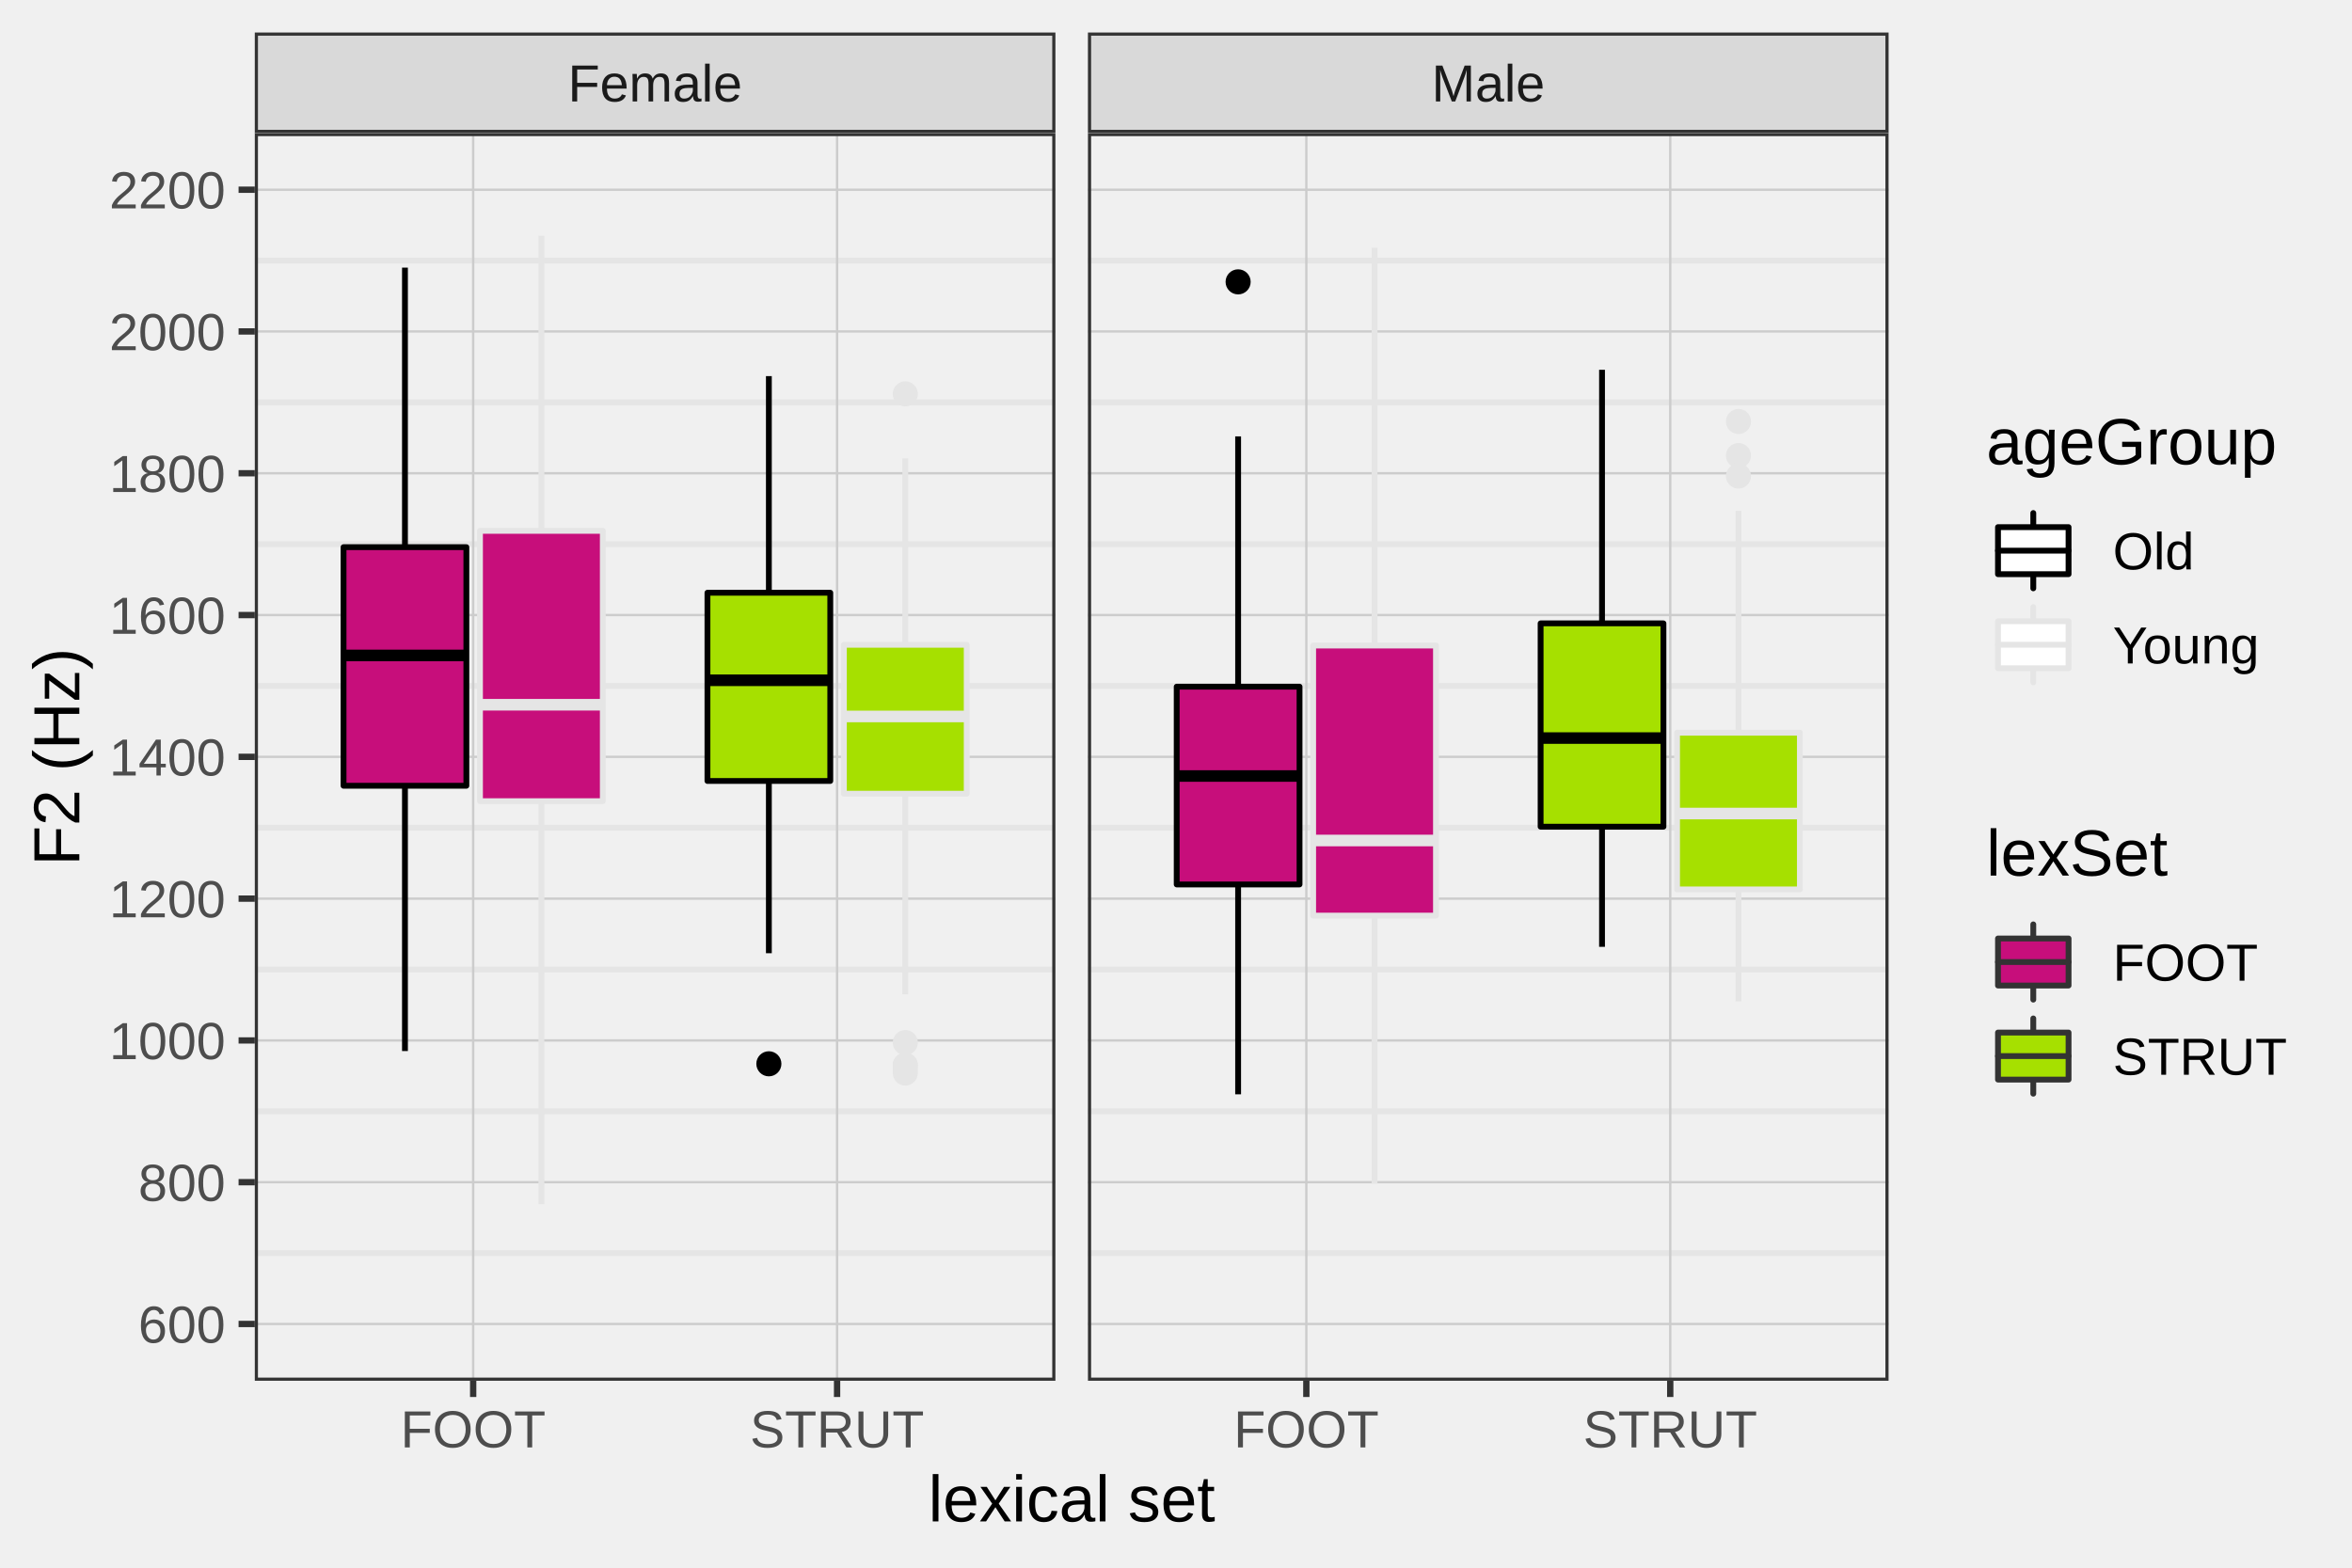
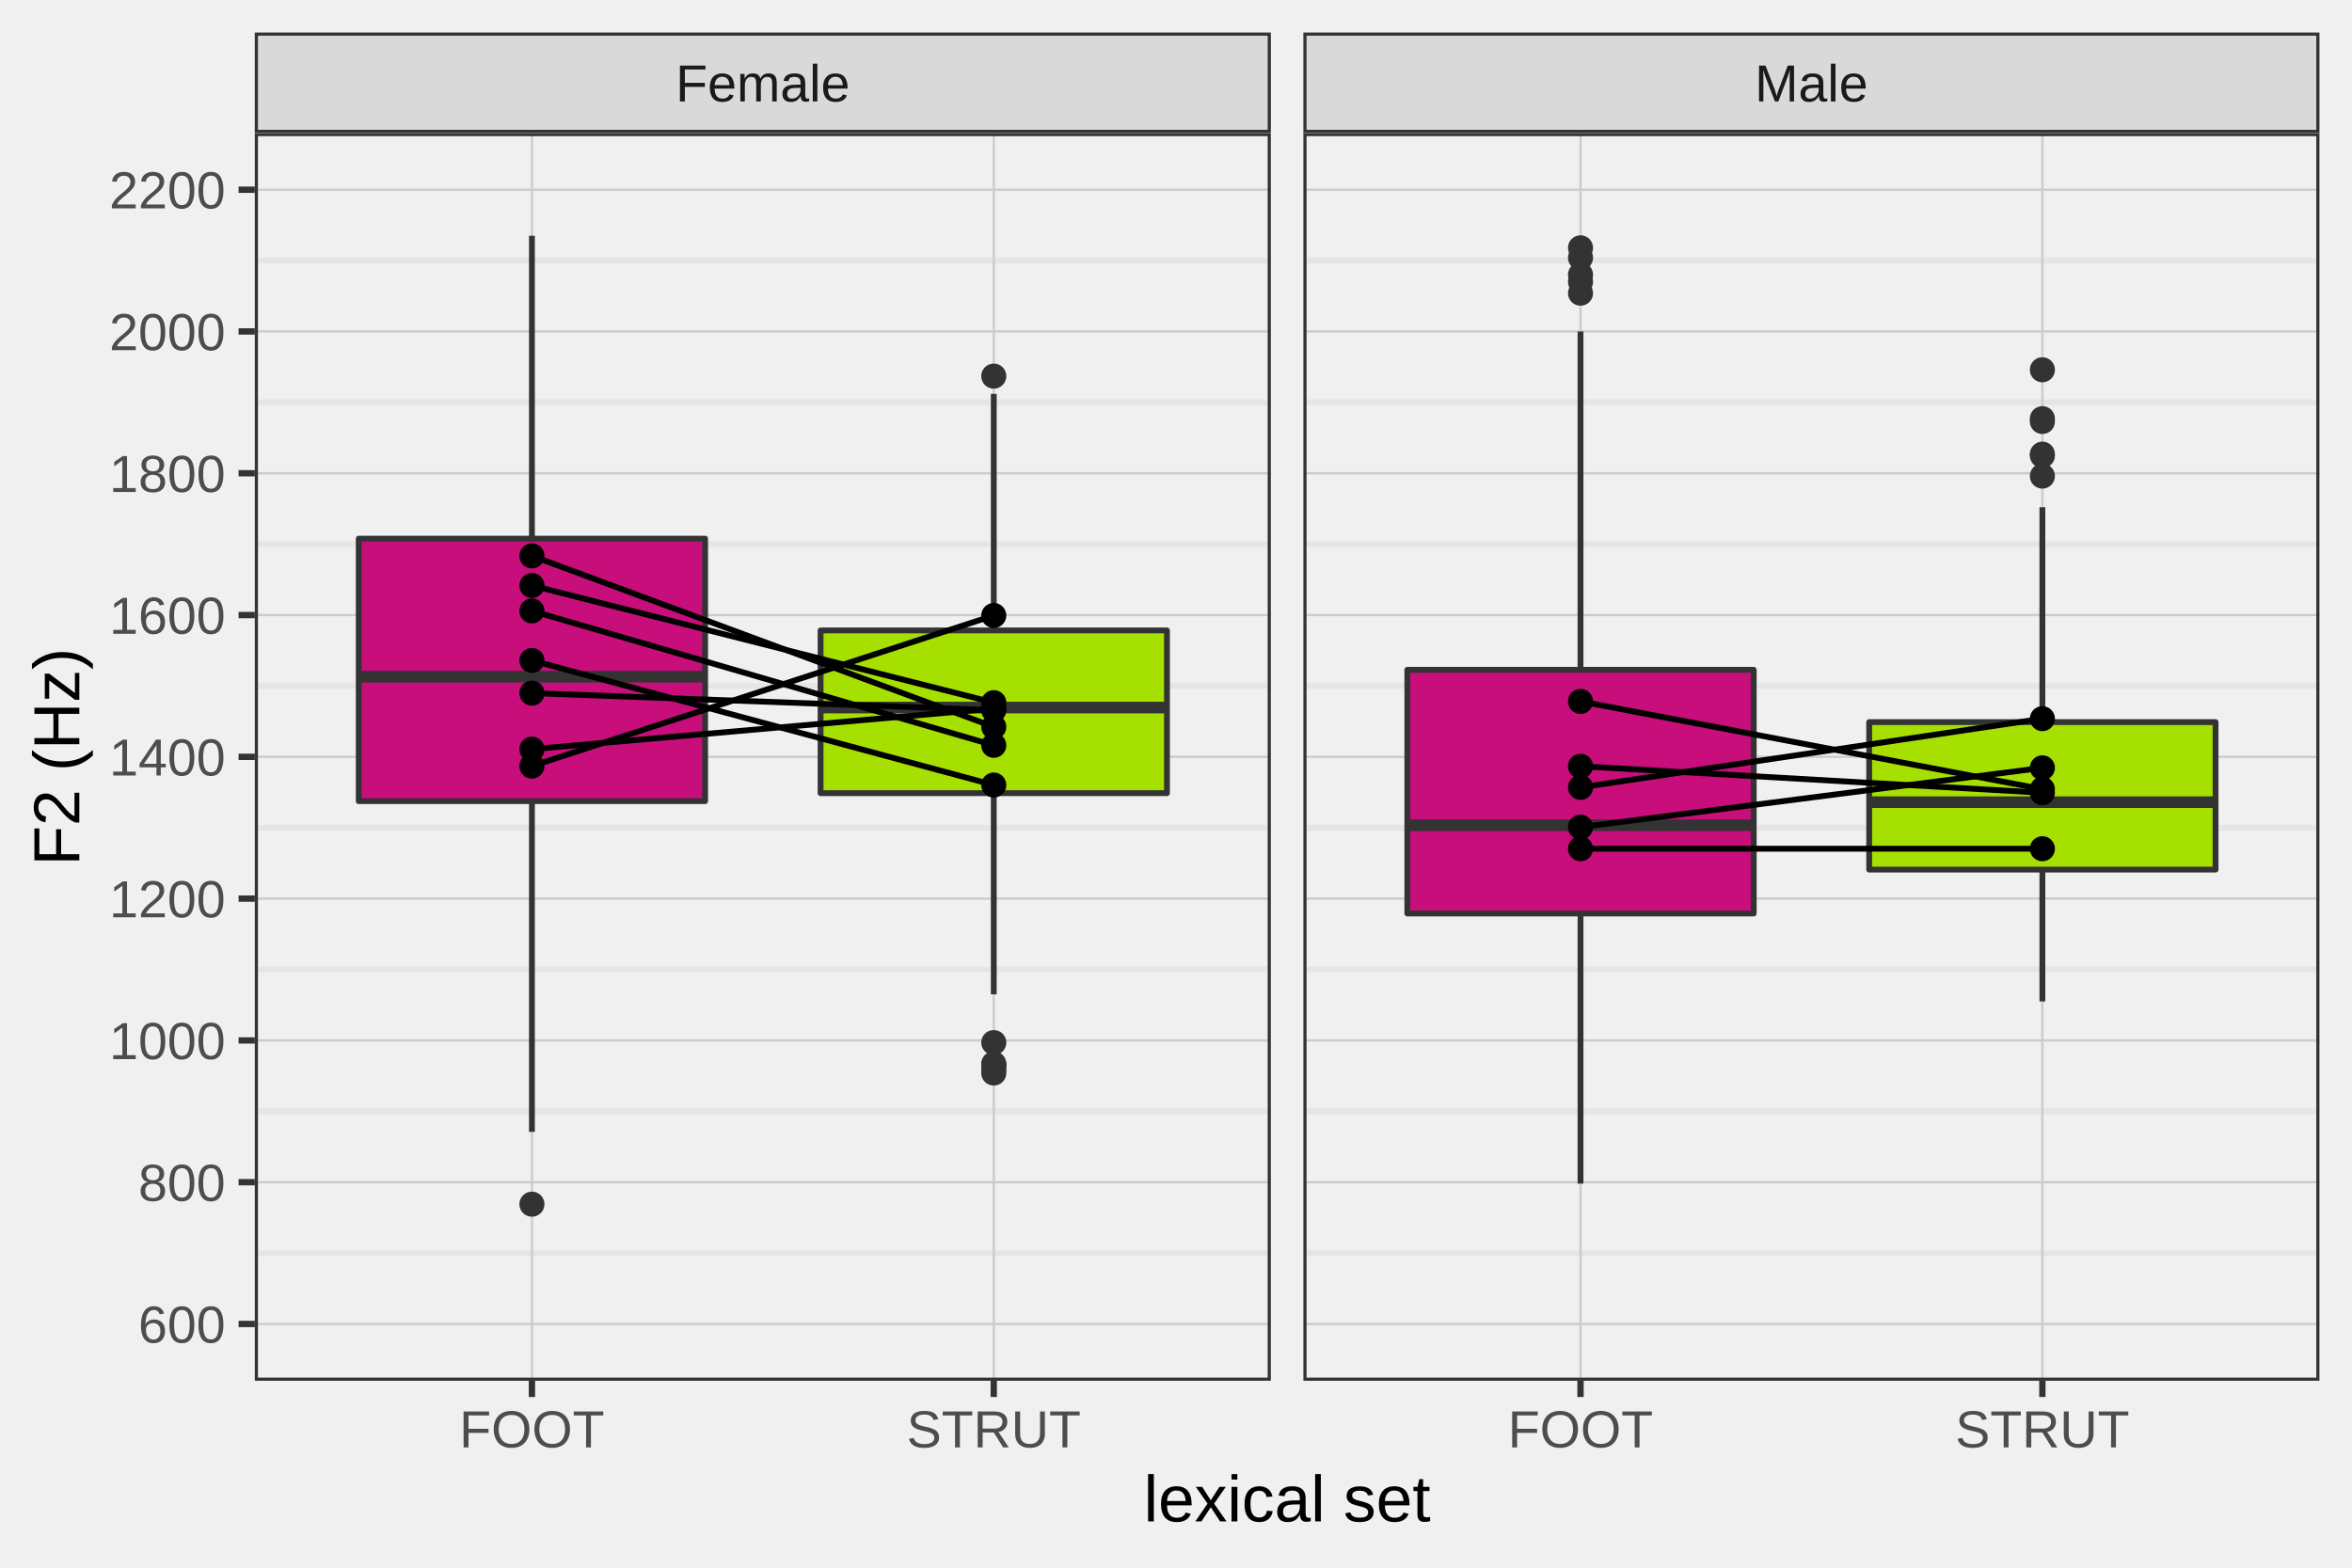
<svg xmlns="http://www.w3.org/2000/svg" class="svglite" width="432.00pt" height="288.00pt" viewBox="0 0 432.00 288.00">
  <defs>
    <style type="text/css">
    .svglite line, .svglite polyline, .svglite polygon, .svglite path, .svglite rect, .svglite circle {
      fill: none;
      stroke: #000000;
      stroke-linecap: round;
      stroke-linejoin: round;
      stroke-miterlimit: 10.00;
    }
  </style>
  </defs>
  <rect width="100%" height="100%" style="stroke: none; fill: none;" />
  <defs>
    <clipPath id="cpMC4wMHw0MzIuMDB8MC4wMHwyODguMDA=">
      <rect x="0.00" y="0.00" width="432.00" height="288.00" />
    </clipPath>
  </defs>
  <g clip-path="url(#cpMC4wMHw0MzIuMDB8MC4wMHwyODguMDA=)">
    <rect x="0.00" y="0.00" width="432.00" height="288.00" style="stroke-width: 1.16; stroke: none;" />
  </g>
  <defs>
-     <clipPath id="cpNDYuODB8MTkzLjg2fDI0LjQzfDI1My42NQ==">
-       <rect x="46.80" y="24.43" width="147.05" height="229.23" />
-     </clipPath>
-   </defs>
-   <g clip-path="url(#cpNDYuODB8MTkzLjg2fDI0LjQzfDI1My42NQ==)">
-     <rect x="46.80" y="24.43" width="147.05" height="229.23" style="stroke-width: 1.16; stroke: none;" />
-     <polyline points="46.80,230.21 193.86,230.21 " style="stroke-width: 1.07; stroke: #E5E5E5; stroke-linecap: butt;" />
-     <polyline points="46.80,204.16 193.86,204.16 " style="stroke-width: 1.07; stroke: #E5E5E5; stroke-linecap: butt;" />
-     <polyline points="46.80,178.11 193.86,178.11 " style="stroke-width: 1.07; stroke: #E5E5E5; stroke-linecap: butt;" />
-     <polyline points="46.80,152.06 193.86,152.06 " style="stroke-width: 1.07; stroke: #E5E5E5; stroke-linecap: butt;" />
-     <polyline points="46.80,126.02 193.86,126.02 " style="stroke-width: 1.07; stroke: #E5E5E5; stroke-linecap: butt;" />
-     <polyline points="46.80,99.97 193.86,99.97 " style="stroke-width: 1.07; stroke: #E5E5E5; stroke-linecap: butt;" />
-     <polyline points="46.80,73.92 193.86,73.92 " style="stroke-width: 1.07; stroke: #E5E5E5; stroke-linecap: butt;" />
-     <polyline points="46.80,47.87 193.86,47.87 " style="stroke-width: 1.07; stroke: #E5E5E5; stroke-linecap: butt;" />
-     <polyline points="46.80,243.23 193.86,243.23 " style="stroke-width: 0.43; stroke: #CCCCCC; stroke-linecap: butt;" />
-     <polyline points="46.80,217.18 193.86,217.18 " style="stroke-width: 0.43; stroke: #CCCCCC; stroke-linecap: butt;" />
-     <polyline points="46.80,191.14 193.86,191.14 " style="stroke-width: 0.43; stroke: #CCCCCC; stroke-linecap: butt;" />
-     <polyline points="46.80,165.09 193.86,165.09 " style="stroke-width: 0.43; stroke: #CCCCCC; stroke-linecap: butt;" />
-     <polyline points="46.80,139.04 193.86,139.04 " style="stroke-width: 0.43; stroke: #CCCCCC; stroke-linecap: butt;" />
-     <polyline points="46.80,112.99 193.86,112.99 " style="stroke-width: 0.43; stroke: #CCCCCC; stroke-linecap: butt;" />
-     <polyline points="46.80,86.94 193.86,86.94 " style="stroke-width: 0.43; stroke: #CCCCCC; stroke-linecap: butt;" />
-     <polyline points="46.80,60.89 193.86,60.89 " style="stroke-width: 0.43; stroke: #CCCCCC; stroke-linecap: butt;" />
-     <polyline points="46.80,34.85 193.86,34.85 " style="stroke-width: 0.43; stroke: #CCCCCC; stroke-linecap: butt;" />
-     <polyline points="86.91,253.65 86.91,24.43 " style="stroke-width: 0.43; stroke: #CCCCCC; stroke-linecap: butt;" />
-     <polyline points="153.75,253.65 153.75,24.43 " style="stroke-width: 0.43; stroke: #CCCCCC; stroke-linecap: butt;" />
-     <line x1="74.38" y1="100.52" x2="74.38" y2="49.17" style="stroke-width: 1.07; stroke-linecap: butt;" />
-     <line x1="74.38" y1="144.35" x2="74.38" y2="193.09" style="stroke-width: 1.07; stroke-linecap: butt;" />
-     <polygon points="63.10,100.52 63.10,144.35 85.66,144.35 85.66,100.52 63.10,100.52 " style="stroke-width: 1.07; fill: #C70E7B;" />
-     <line x1="63.10" y1="120.41" x2="85.66" y2="120.41" style="stroke-width: 2.13; stroke-linecap: butt;" />
-     <line x1="99.44" y1="97.52" x2="99.44" y2="43.31" style="stroke-width: 1.07; stroke: #E5E5E5; stroke-linecap: butt;" />
-     <line x1="99.44" y1="147.18" x2="99.44" y2="221.22" style="stroke-width: 1.07; stroke: #E5E5E5; stroke-linecap: butt;" />
-     <polygon points="88.16,97.52 88.16,147.18 110.72,147.18 110.72,97.52 88.16,97.52 " style="stroke-width: 1.07; stroke: #E5E5E5; fill: #C70E7B;" />
-     <line x1="88.16" y1="129.47" x2="110.72" y2="129.47" style="stroke-width: 2.13; stroke: #E5E5E5; stroke-linecap: butt;" />
-     <circle cx="141.22" cy="195.43" r="1.95" style="stroke-width: 0.71; fill: #000000;" />
-     <line x1="141.22" y1="108.89" x2="141.22" y2="69.10" style="stroke-width: 1.07; stroke-linecap: butt;" />
-     <line x1="141.22" y1="143.47" x2="141.22" y2="175.12" style="stroke-width: 1.07; stroke-linecap: butt;" />
-     <polygon points="129.94,108.89 129.94,143.47 152.50,143.47 152.50,108.89 129.94,108.89 " style="stroke-width: 1.07; fill: #A6E000;" />
-     <line x1="129.94" y1="124.97" x2="152.50" y2="124.97" style="stroke-width: 2.13; stroke-linecap: butt;" />
-     <circle cx="166.28" cy="195.69" r="1.95" style="stroke-width: 0.71; stroke: #E5E5E5; fill: #E5E5E5;" />
-     <circle cx="166.28" cy="191.53" r="1.95" style="stroke-width: 0.71; stroke: #E5E5E5; fill: #E5E5E5;" />
-     <circle cx="166.28" cy="197.13" r="1.95" style="stroke-width: 0.71; stroke: #E5E5E5; fill: #E5E5E5;" />
-     <circle cx="166.28" cy="196.48" r="1.95" style="stroke-width: 0.71; stroke: #E5E5E5; fill: #E5E5E5;" />
-     <circle cx="166.28" cy="72.36" r="1.95" style="stroke-width: 0.71; stroke: #E5E5E5; fill: #E5E5E5;" />
-     <circle cx="166.28" cy="195.69" r="1.95" style="stroke-width: 0.71; stroke: #E5E5E5; fill: #E5E5E5;" />
-     <line x1="166.28" y1="118.46" x2="166.28" y2="84.21" style="stroke-width: 1.07; stroke: #E5E5E5; stroke-linecap: butt;" />
-     <line x1="166.28" y1="145.81" x2="166.28" y2="182.67" style="stroke-width: 1.07; stroke: #E5E5E5; stroke-linecap: butt;" />
-     <polygon points="155.00,118.46 155.00,145.81 177.56,145.81 177.56,118.46 155.00,118.46 " style="stroke-width: 1.07; stroke: #E5E5E5; fill: #A6E000;" />
-     <line x1="155.00" y1="131.62" x2="177.56" y2="131.62" style="stroke-width: 2.13; stroke: #E5E5E5; stroke-linecap: butt;" />
-     <rect x="46.80" y="24.43" width="147.05" height="229.23" style="stroke-width: 1.16; stroke: #333333;" />
+     <clipPath id="cpNDYuODB8MjMzLjQyfDI0LjQzfDI1My42NQ==">
+       <rect x="46.80" y="24.43" width="186.62" height="229.23" />
+     </clipPath>
+   </defs>
+   <g clip-path="url(#cpNDYuODB8MjMzLjQyfDI0LjQzfDI1My42NQ==)">
+     <rect x="46.80" y="24.43" width="186.62" height="229.23" style="stroke-width: 1.16; stroke: none;" />
+     <polyline points="46.80,230.21 233.42,230.21 " style="stroke-width: 1.07; stroke: #E5E5E5; stroke-linecap: butt;" />
+     <polyline points="46.80,204.16 233.42,204.16 " style="stroke-width: 1.07; stroke: #E5E5E5; stroke-linecap: butt;" />
+     <polyline points="46.80,178.11 233.42,178.11 " style="stroke-width: 1.07; stroke: #E5E5E5; stroke-linecap: butt;" />
+     <polyline points="46.80,152.06 233.42,152.06 " style="stroke-width: 1.07; stroke: #E5E5E5; stroke-linecap: butt;" />
+     <polyline points="46.80,126.02 233.42,126.02 " style="stroke-width: 1.07; stroke: #E5E5E5; stroke-linecap: butt;" />
+     <polyline points="46.80,99.97 233.42,99.97 " style="stroke-width: 1.07; stroke: #E5E5E5; stroke-linecap: butt;" />
+     <polyline points="46.80,73.92 233.42,73.92 " style="stroke-width: 1.07; stroke: #E5E5E5; stroke-linecap: butt;" />
+     <polyline points="46.80,47.87 233.42,47.87 " style="stroke-width: 1.07; stroke: #E5E5E5; stroke-linecap: butt;" />
+     <polyline points="46.80,243.23 233.42,243.23 " style="stroke-width: 0.43; stroke: #CCCCCC; stroke-linecap: butt;" />
+     <polyline points="46.80,217.18 233.42,217.18 " style="stroke-width: 0.43; stroke: #CCCCCC; stroke-linecap: butt;" />
+     <polyline points="46.80,191.14 233.42,191.14 " style="stroke-width: 0.43; stroke: #CCCCCC; stroke-linecap: butt;" />
+     <polyline points="46.80,165.09 233.42,165.09 " style="stroke-width: 0.43; stroke: #CCCCCC; stroke-linecap: butt;" />
+     <polyline points="46.80,139.04 233.42,139.04 " style="stroke-width: 0.43; stroke: #CCCCCC; stroke-linecap: butt;" />
+     <polyline points="46.80,112.99 233.42,112.99 " style="stroke-width: 0.43; stroke: #CCCCCC; stroke-linecap: butt;" />
+     <polyline points="46.80,86.94 233.42,86.94 " style="stroke-width: 0.43; stroke: #CCCCCC; stroke-linecap: butt;" />
+     <polyline points="46.80,60.89 233.42,60.89 " style="stroke-width: 0.43; stroke: #CCCCCC; stroke-linecap: butt;" />
+     <polyline points="46.80,34.85 233.42,34.85 " style="stroke-width: 0.43; stroke: #CCCCCC; stroke-linecap: butt;" />
+     <polyline points="97.70,253.65 97.70,24.43 " style="stroke-width: 0.43; stroke: #CCCCCC; stroke-linecap: butt;" />
+     <polyline points="182.53,253.65 182.53,24.43 " style="stroke-width: 0.43; stroke: #CCCCCC; stroke-linecap: butt;" />
+     <circle cx="97.70" cy="221.22" r="1.95" style="stroke-width: 0.71; stroke: #333333; fill: #333333;" />
+     <line x1="97.70" y1="98.96" x2="97.70" y2="43.31" style="stroke-width: 1.07; stroke: #333333; stroke-linecap: butt;" />
+     <line x1="97.70" y1="147.18" x2="97.70" y2="207.94" style="stroke-width: 1.07; stroke: #333333; stroke-linecap: butt;" />
+     <polygon points="65.89,98.96 65.89,147.18 129.51,147.18 129.51,98.96 65.89,98.96 " style="stroke-width: 1.07; stroke: #333333; fill: #C70E7B;" />
+     <line x1="65.89" y1="124.32" x2="129.51" y2="124.32" style="stroke-width: 2.13; stroke: #333333; stroke-linecap: butt;" />
+     <circle cx="182.53" cy="69.10" r="1.95" style="stroke-width: 0.71; stroke: #333333; fill: #333333;" />
+     <circle cx="182.53" cy="195.43" r="1.95" style="stroke-width: 0.71; stroke: #333333; fill: #333333;" />
+     <circle cx="182.53" cy="195.69" r="1.95" style="stroke-width: 0.71; stroke: #333333; fill: #333333;" />
+     <circle cx="182.53" cy="191.53" r="1.95" style="stroke-width: 0.71; stroke: #333333; fill: #333333;" />
+     <circle cx="182.53" cy="197.13" r="1.95" style="stroke-width: 0.71; stroke: #333333; fill: #333333;" />
+     <circle cx="182.53" cy="196.48" r="1.95" style="stroke-width: 0.71; stroke: #333333; fill: #333333;" />
+     <circle cx="182.53" cy="195.69" r="1.95" style="stroke-width: 0.71; stroke: #333333; fill: #333333;" />
+     <line x1="182.53" y1="115.82" x2="182.53" y2="72.36" style="stroke-width: 1.07; stroke: #333333; stroke-linecap: butt;" />
+     <line x1="182.53" y1="145.71" x2="182.53" y2="182.67" style="stroke-width: 1.07; stroke: #333333; stroke-linecap: butt;" />
+     <polygon points="150.72,115.82 150.72,145.71 214.34,145.71 214.34,115.82 150.72,115.82 " style="stroke-width: 1.07; stroke: #333333; fill: #A6E000;" />
+     <line x1="150.72" y1="129.99" x2="214.34" y2="129.99" style="stroke-width: 2.13; stroke: #333333; stroke-linecap: butt;" />
+     <circle cx="97.70" cy="140.74" r="1.95" style="stroke-width: 0.71; fill: #000000;" />
+     <circle cx="182.53" cy="113.07" r="1.95" style="stroke-width: 0.71; fill: #000000;" />
+     <circle cx="97.70" cy="121.33" r="1.95" style="stroke-width: 0.71; fill: #000000;" />
+     <circle cx="182.53" cy="144.22" r="1.95" style="stroke-width: 0.71; fill: #000000;" />
+     <circle cx="97.70" cy="112.23" r="1.95" style="stroke-width: 0.71; fill: #000000;" />
+     <circle cx="182.53" cy="136.92" r="1.95" style="stroke-width: 0.71; fill: #000000;" />
+     <circle cx="97.70" cy="102.12" r="1.95" style="stroke-width: 0.71; fill: #000000;" />
+     <circle cx="182.53" cy="133.54" r="1.95" style="stroke-width: 0.71; fill: #000000;" />
+     <circle cx="97.70" cy="127.34" r="1.95" style="stroke-width: 0.71; fill: #000000;" />
+     <circle cx="182.53" cy="130.46" r="1.95" style="stroke-width: 0.71; fill: #000000;" />
+     <circle cx="97.70" cy="137.63" r="1.95" style="stroke-width: 0.71; fill: #000000;" />
+     <circle cx="182.53" cy="130.17" r="1.95" style="stroke-width: 0.71; fill: #000000;" />
+     <circle cx="97.70" cy="107.57" r="1.95" style="stroke-width: 0.71; fill: #000000;" />
+     <circle cx="182.53" cy="129.08" r="1.95" style="stroke-width: 0.71; fill: #000000;" />
+     <polyline points="97.70,140.74 182.53,113.07 " style="stroke-width: 1.07; stroke-linecap: butt;" />
+     <polyline points="97.70,121.33 182.53,144.22 " style="stroke-width: 1.07; stroke-linecap: butt;" />
+     <polyline points="97.70,112.23 182.53,136.92 " style="stroke-width: 1.07; stroke-linecap: butt;" />
+     <polyline points="97.70,102.12 182.53,133.54 " style="stroke-width: 1.07; stroke-linecap: butt;" />
+     <polyline points="97.70,127.34 182.53,130.46 " style="stroke-width: 1.07; stroke-linecap: butt;" />
+     <polyline points="97.70,137.63 182.53,130.17 " style="stroke-width: 1.07; stroke-linecap: butt;" />
+     <polyline points="97.70,107.57 182.53,129.08 " style="stroke-width: 1.07; stroke-linecap: butt;" />
+     <rect x="46.80" y="24.43" width="186.62" height="229.23" style="stroke-width: 1.16; stroke: #333333;" />
  </g>
  <g clip-path="url(#cpMC4wMHw0MzIuMDB8MC4wMHwyODguMDA=)">
</g>
  <defs>
-     <clipPath id="cpMTk5LjgzfDM0Ni44OXwyNC40M3wyNTMuNjU=">
-       <rect x="199.83" y="24.43" width="147.05" height="229.23" />
-     </clipPath>
-   </defs>
-   <g clip-path="url(#cpMTk5LjgzfDM0Ni44OXwyNC40M3wyNTMuNjU=)">
-     <rect x="199.83" y="24.43" width="147.05" height="229.23" style="stroke-width: 1.16; stroke: none;" />
-     <polyline points="199.83,230.21 346.89,230.21 " style="stroke-width: 1.07; stroke: #E5E5E5; stroke-linecap: butt;" />
-     <polyline points="199.83,204.16 346.89,204.16 " style="stroke-width: 1.07; stroke: #E5E5E5; stroke-linecap: butt;" />
-     <polyline points="199.83,178.11 346.89,178.11 " style="stroke-width: 1.07; stroke: #E5E5E5; stroke-linecap: butt;" />
-     <polyline points="199.83,152.06 346.89,152.06 " style="stroke-width: 1.07; stroke: #E5E5E5; stroke-linecap: butt;" />
-     <polyline points="199.83,126.02 346.89,126.02 " style="stroke-width: 1.07; stroke: #E5E5E5; stroke-linecap: butt;" />
-     <polyline points="199.83,99.97 346.89,99.97 " style="stroke-width: 1.07; stroke: #E5E5E5; stroke-linecap: butt;" />
-     <polyline points="199.83,73.92 346.89,73.92 " style="stroke-width: 1.07; stroke: #E5E5E5; stroke-linecap: butt;" />
-     <polyline points="199.83,47.87 346.89,47.87 " style="stroke-width: 1.07; stroke: #E5E5E5; stroke-linecap: butt;" />
-     <polyline points="199.83,243.23 346.89,243.23 " style="stroke-width: 0.43; stroke: #CCCCCC; stroke-linecap: butt;" />
-     <polyline points="199.83,217.18 346.89,217.18 " style="stroke-width: 0.43; stroke: #CCCCCC; stroke-linecap: butt;" />
-     <polyline points="199.83,191.14 346.89,191.14 " style="stroke-width: 0.43; stroke: #CCCCCC; stroke-linecap: butt;" />
-     <polyline points="199.83,165.09 346.89,165.09 " style="stroke-width: 0.43; stroke: #CCCCCC; stroke-linecap: butt;" />
-     <polyline points="199.83,139.04 346.89,139.04 " style="stroke-width: 0.43; stroke: #CCCCCC; stroke-linecap: butt;" />
-     <polyline points="199.83,112.99 346.89,112.99 " style="stroke-width: 0.43; stroke: #CCCCCC; stroke-linecap: butt;" />
-     <polyline points="199.83,86.94 346.89,86.94 " style="stroke-width: 0.43; stroke: #CCCCCC; stroke-linecap: butt;" />
-     <polyline points="199.83,60.89 346.89,60.89 " style="stroke-width: 0.43; stroke: #CCCCCC; stroke-linecap: butt;" />
-     <polyline points="199.83,34.85 346.89,34.85 " style="stroke-width: 0.43; stroke: #CCCCCC; stroke-linecap: butt;" />
-     <polyline points="239.94,253.65 239.94,24.43 " style="stroke-width: 0.43; stroke: #CCCCCC; stroke-linecap: butt;" />
-     <polyline points="306.78,253.65 306.78,24.43 " style="stroke-width: 0.43; stroke: #CCCCCC; stroke-linecap: butt;" />
-     <circle cx="227.41" cy="51.78" r="1.95" style="stroke-width: 0.71; fill: #000000;" />
-     <line x1="227.41" y1="126.15" x2="227.41" y2="80.17" style="stroke-width: 1.07; stroke-linecap: butt;" />
-     <line x1="227.41" y1="162.48" x2="227.41" y2="201.03" style="stroke-width: 1.07; stroke-linecap: butt;" />
-     <polygon points="216.13,126.15 216.13,162.48 238.69,162.48 238.69,126.15 216.13,126.15 " style="stroke-width: 1.07; fill: #C70E7B;" />
-     <line x1="216.13" y1="142.56" x2="238.69" y2="142.56" style="stroke-width: 2.13; stroke-linecap: butt;" />
-     <line x1="252.47" y1="118.59" x2="252.47" y2="45.53" style="stroke-width: 1.07; stroke: #E5E5E5; stroke-linecap: butt;" />
-     <line x1="252.47" y1="168.21" x2="252.47" y2="217.44" style="stroke-width: 1.07; stroke: #E5E5E5; stroke-linecap: butt;" />
-     <polygon points="241.19,118.59 241.19,168.21 263.75,168.21 263.75,118.59 241.19,118.59 " style="stroke-width: 1.07; stroke: #E5E5E5; fill: #C70E7B;" />
-     <line x1="241.19" y1="154.41" x2="263.75" y2="154.41" style="stroke-width: 2.13; stroke: #E5E5E5; stroke-linecap: butt;" />
-     <line x1="294.25" y1="114.52" x2="294.25" y2="67.93" style="stroke-width: 1.07; stroke-linecap: butt;" />
-     <line x1="294.25" y1="151.87" x2="294.25" y2="173.94" style="stroke-width: 1.07; stroke-linecap: butt;" />
-     <polygon points="282.97,114.52 282.97,151.87 305.53,151.87 305.53,114.52 282.97,114.52 " style="stroke-width: 1.07; fill: #A6E000;" />
-     <line x1="282.97" y1="135.59" x2="305.53" y2="135.59" style="stroke-width: 2.13; stroke-linecap: butt;" />
-     <circle cx="319.31" cy="77.43" r="1.95" style="stroke-width: 0.71; stroke: #E5E5E5; fill: #E5E5E5;" />
-     <circle cx="319.31" cy="87.46" r="1.95" style="stroke-width: 0.71; stroke: #E5E5E5; fill: #E5E5E5;" />
-     <circle cx="319.31" cy="83.69" r="1.95" style="stroke-width: 0.71; stroke: #E5E5E5; fill: #E5E5E5;" />
-     <line x1="319.31" y1="134.61" x2="319.31" y2="93.85" style="stroke-width: 1.07; stroke: #E5E5E5; stroke-linecap: butt;" />
-     <line x1="319.31" y1="163.39" x2="319.31" y2="183.97" style="stroke-width: 1.07; stroke: #E5E5E5; stroke-linecap: butt;" />
-     <polygon points="308.03,134.61 308.03,163.39 330.59,163.39 330.59,134.61 308.03,134.61 " style="stroke-width: 1.07; stroke: #E5E5E5; fill: #A6E000;" />
-     <line x1="308.03" y1="149.46" x2="330.59" y2="149.46" style="stroke-width: 2.13; stroke: #E5E5E5; stroke-linecap: butt;" />
-     <rect x="199.83" y="24.43" width="147.05" height="229.23" style="stroke-width: 1.16; stroke: #333333;" />
+     <clipPath id="cpMjM5LjQwfDQyNi4wMnwyNC40M3wyNTMuNjU=">
+       <rect x="239.40" y="24.43" width="186.62" height="229.23" />
+     </clipPath>
+   </defs>
+   <g clip-path="url(#cpMjM5LjQwfDQyNi4wMnwyNC40M3wyNTMuNjU=)">
+     <rect x="239.40" y="24.43" width="186.62" height="229.23" style="stroke-width: 1.16; stroke: none;" />
+     <polyline points="239.40,230.21 426.02,230.21 " style="stroke-width: 1.07; stroke: #E5E5E5; stroke-linecap: butt;" />
+     <polyline points="239.40,204.16 426.02,204.16 " style="stroke-width: 1.07; stroke: #E5E5E5; stroke-linecap: butt;" />
+     <polyline points="239.40,178.11 426.02,178.11 " style="stroke-width: 1.07; stroke: #E5E5E5; stroke-linecap: butt;" />
+     <polyline points="239.40,152.06 426.02,152.06 " style="stroke-width: 1.07; stroke: #E5E5E5; stroke-linecap: butt;" />
+     <polyline points="239.40,126.02 426.02,126.02 " style="stroke-width: 1.07; stroke: #E5E5E5; stroke-linecap: butt;" />
+     <polyline points="239.40,99.97 426.02,99.97 " style="stroke-width: 1.07; stroke: #E5E5E5; stroke-linecap: butt;" />
+     <polyline points="239.40,73.92 426.02,73.92 " style="stroke-width: 1.07; stroke: #E5E5E5; stroke-linecap: butt;" />
+     <polyline points="239.40,47.87 426.02,47.87 " style="stroke-width: 1.07; stroke: #E5E5E5; stroke-linecap: butt;" />
+     <polyline points="239.40,243.23 426.02,243.23 " style="stroke-width: 0.43; stroke: #CCCCCC; stroke-linecap: butt;" />
+     <polyline points="239.40,217.18 426.02,217.18 " style="stroke-width: 0.43; stroke: #CCCCCC; stroke-linecap: butt;" />
+     <polyline points="239.40,191.14 426.02,191.14 " style="stroke-width: 0.43; stroke: #CCCCCC; stroke-linecap: butt;" />
+     <polyline points="239.40,165.09 426.02,165.09 " style="stroke-width: 0.43; stroke: #CCCCCC; stroke-linecap: butt;" />
+     <polyline points="239.40,139.04 426.02,139.04 " style="stroke-width: 0.43; stroke: #CCCCCC; stroke-linecap: butt;" />
+     <polyline points="239.40,112.99 426.02,112.99 " style="stroke-width: 0.43; stroke: #CCCCCC; stroke-linecap: butt;" />
+     <polyline points="239.40,86.94 426.02,86.94 " style="stroke-width: 0.43; stroke: #CCCCCC; stroke-linecap: butt;" />
+     <polyline points="239.40,60.89 426.02,60.89 " style="stroke-width: 0.43; stroke: #CCCCCC; stroke-linecap: butt;" />
+     <polyline points="239.40,34.85 426.02,34.85 " style="stroke-width: 0.43; stroke: #CCCCCC; stroke-linecap: butt;" />
+     <polyline points="290.30,253.65 290.30,24.43 " style="stroke-width: 0.43; stroke: #CCCCCC; stroke-linecap: butt;" />
+     <polyline points="375.13,253.65 375.13,24.43 " style="stroke-width: 0.43; stroke: #CCCCCC; stroke-linecap: butt;" />
+     <circle cx="290.30" cy="51.78" r="1.95" style="stroke-width: 0.71; stroke: #333333; fill: #333333;" />
+     <circle cx="290.30" cy="53.86" r="1.95" style="stroke-width: 0.71; stroke: #333333; fill: #333333;" />
+     <circle cx="290.30" cy="45.53" r="1.95" style="stroke-width: 0.71; stroke: #333333; fill: #333333;" />
+     <circle cx="290.30" cy="47.35" r="1.95" style="stroke-width: 0.71; stroke: #333333; fill: #333333;" />
+     <circle cx="290.30" cy="50.47" r="1.95" style="stroke-width: 0.71; stroke: #333333; fill: #333333;" />
+     <line x1="290.30" y1="123.05" x2="290.30" y2="60.89" style="stroke-width: 1.07; stroke: #333333; stroke-linecap: butt;" />
+     <line x1="290.30" y1="167.82" x2="290.30" y2="217.44" style="stroke-width: 1.07; stroke: #333333; stroke-linecap: butt;" />
+     <polygon points="258.49,123.05 258.49,167.82 322.11,167.82 322.11,123.05 258.49,123.05 " style="stroke-width: 1.07; stroke: #333333; fill: #C70E7B;" />
+     <line x1="258.49" y1="151.61" x2="322.11" y2="151.61" style="stroke-width: 2.13; stroke: #333333; stroke-linecap: butt;" />
+     <circle cx="375.13" cy="76.91" r="1.95" style="stroke-width: 0.71; stroke: #333333; fill: #333333;" />
+     <circle cx="375.13" cy="67.93" r="1.95" style="stroke-width: 0.71; stroke: #333333; fill: #333333;" />
+     <circle cx="375.13" cy="83.43" r="1.95" style="stroke-width: 0.71; stroke: #333333; fill: #333333;" />
+     <circle cx="375.13" cy="77.43" r="1.95" style="stroke-width: 0.71; stroke: #333333; fill: #333333;" />
+     <circle cx="375.13" cy="87.46" r="1.95" style="stroke-width: 0.71; stroke: #333333; fill: #333333;" />
+     <circle cx="375.13" cy="83.69" r="1.95" style="stroke-width: 0.71; stroke: #333333; fill: #333333;" />
+     <line x1="375.13" y1="132.66" x2="375.13" y2="93.19" style="stroke-width: 1.07; stroke: #333333; stroke-linecap: butt;" />
+     <line x1="375.13" y1="159.75" x2="375.13" y2="183.97" style="stroke-width: 1.07; stroke: #333333; stroke-linecap: butt;" />
+     <polygon points="343.32,132.66 343.32,159.75 406.94,159.75 406.94,132.66 343.32,132.66 " style="stroke-width: 1.07; stroke: #333333; fill: #A6E000;" />
+     <line x1="343.32" y1="147.37" x2="406.94" y2="147.37" style="stroke-width: 2.13; stroke: #333333; stroke-linecap: butt;" />
+     <circle cx="290.30" cy="151.96" r="1.95" style="stroke-width: 0.71; fill: #000000;" />
+     <circle cx="375.13" cy="141.06" r="1.95" style="stroke-width: 0.71; fill: #000000;" />
+     <circle cx="290.30" cy="144.65" r="1.95" style="stroke-width: 0.71; fill: #000000;" />
+     <circle cx="375.13" cy="132.03" r="1.95" style="stroke-width: 0.71; fill: #000000;" />
+     <circle cx="290.30" cy="128.86" r="1.95" style="stroke-width: 0.71; fill: #000000;" />
+     <circle cx="375.13" cy="144.98" r="1.95" style="stroke-width: 0.71; fill: #000000;" />
+     <circle cx="290.30" cy="140.77" r="1.95" style="stroke-width: 0.71; fill: #000000;" />
+     <circle cx="375.13" cy="145.64" r="1.95" style="stroke-width: 0.71; fill: #000000;" />
+     <circle cx="290.30" cy="155.92" r="1.95" style="stroke-width: 0.71; fill: #000000;" />
+     <circle cx="375.13" cy="155.92" r="1.95" style="stroke-width: 0.71; fill: #000000;" />
+     <polyline points="290.30,151.96 375.13,141.06 " style="stroke-width: 1.07; stroke-linecap: butt;" />
+     <polyline points="290.30,144.65 375.13,132.03 " style="stroke-width: 1.07; stroke-linecap: butt;" />
+     <polyline points="290.30,128.86 375.13,144.98 " style="stroke-width: 1.07; stroke-linecap: butt;" />
+     <polyline points="290.30,140.77 375.13,145.64 " style="stroke-width: 1.07; stroke-linecap: butt;" />
+     <polyline points="290.30,155.92 375.13,155.92 " style="stroke-width: 1.07; stroke-linecap: butt;" />
+     <rect x="239.40" y="24.43" width="186.62" height="229.23" style="stroke-width: 1.16; stroke: #333333;" />
  </g>
  <g clip-path="url(#cpMC4wMHw0MzIuMDB8MC4wMHwyODguMDA=)">
</g>
  <defs>
-     <clipPath id="cpNDYuODB8MTkzLjg2fDUuOTh8MjQuNDM=">
-       <rect x="46.80" y="5.98" width="147.05" height="18.45" />
-     </clipPath>
-   </defs>
-   <g clip-path="url(#cpNDYuODB8MTkzLjg2fDUuOTh8MjQuNDM=)">
-     <rect x="46.80" y="5.98" width="147.05" height="18.45" style="stroke-width: 1.16; stroke: #333333; fill: #D9D9D9;" />
-     <text x="120.33" y="18.64" text-anchor="middle" style="font-size: 9.60px; fill: #1A1A1A; font-family: Arial;" textLength="31.99px" lengthAdjust="spacingAndGlyphs">Female</text>
+     <clipPath id="cpNDYuODB8MjMzLjQyfDUuOTh8MjQuNDM=">
+       <rect x="46.80" y="5.98" width="186.62" height="18.45" />
+     </clipPath>
+   </defs>
+   <g clip-path="url(#cpNDYuODB8MjMzLjQyfDUuOTh8MjQuNDM=)">
+     <rect x="46.80" y="5.98" width="186.62" height="18.45" style="stroke-width: 1.16; stroke: #333333; fill: #D9D9D9;" />
+     <text x="140.11" y="18.64" text-anchor="middle" style="font-size: 9.60px; fill: #1A1A1A; font-family: Arial;" textLength="31.99px" lengthAdjust="spacingAndGlyphs">Female</text>
  </g>
  <g clip-path="url(#cpMC4wMHw0MzIuMDB8MC4wMHwyODguMDA=)">
</g>
  <defs>
-     <clipPath id="cpMTk5LjgzfDM0Ni44OXw1Ljk4fDI0LjQz">
-       <rect x="199.83" y="5.98" width="147.05" height="18.45" />
-     </clipPath>
-   </defs>
-   <g clip-path="url(#cpMTk5LjgzfDM0Ni44OXw1Ljk4fDI0LjQz)">
-     <rect x="199.83" y="5.98" width="147.05" height="18.45" style="stroke-width: 1.16; stroke: #333333; fill: #D9D9D9;" />
-     <text x="273.36" y="18.64" text-anchor="middle" style="font-size: 9.60px; fill: #1A1A1A; font-family: Arial;" textLength="20.79px" lengthAdjust="spacingAndGlyphs">Male</text>
-   </g>
-   <g clip-path="url(#cpMC4wMHw0MzIuMDB8MC4wMHwyODguMDA=)">
-     <polyline points="86.91,256.64 86.91,253.65 " style="stroke-width: 1.16; stroke: #333333; stroke-linecap: butt;" />
-     <polyline points="153.75,256.64 153.75,253.65 " style="stroke-width: 1.16; stroke: #333333; stroke-linecap: butt;" />
-     <text x="86.91" y="265.90" text-anchor="middle" style="font-size: 9.60px; fill: #4D4D4D; font-family: Arial;" textLength="26.64px" lengthAdjust="spacingAndGlyphs">FOOT</text>
-     <text x="153.75" y="265.90" text-anchor="middle" style="font-size: 9.60px; fill: #4D4D4D; font-family: Arial;" textLength="31.97px" lengthAdjust="spacingAndGlyphs">STRUT</text>
-     <polyline points="239.94,256.64 239.94,253.65 " style="stroke-width: 1.16; stroke: #333333; stroke-linecap: butt;" />
-     <polyline points="306.78,256.64 306.78,253.65 " style="stroke-width: 1.16; stroke: #333333; stroke-linecap: butt;" />
-     <text x="239.94" y="265.90" text-anchor="middle" style="font-size: 9.60px; fill: #4D4D4D; font-family: Arial;" textLength="26.64px" lengthAdjust="spacingAndGlyphs">FOOT</text>
-     <text x="306.78" y="265.90" text-anchor="middle" style="font-size: 9.60px; fill: #4D4D4D; font-family: Arial;" textLength="31.97px" lengthAdjust="spacingAndGlyphs">STRUT</text>
+     <clipPath id="cpMjM5LjQwfDQyNi4wMnw1Ljk4fDI0LjQz">
+       <rect x="239.40" y="5.98" width="186.62" height="18.45" />
+     </clipPath>
+   </defs>
+   <g clip-path="url(#cpMjM5LjQwfDQyNi4wMnw1Ljk4fDI0LjQz)">
+     <rect x="239.40" y="5.98" width="186.62" height="18.45" style="stroke-width: 1.16; stroke: #333333; fill: #D9D9D9;" />
+     <text x="332.71" y="18.64" text-anchor="middle" style="font-size: 9.60px; fill: #1A1A1A; font-family: Arial;" textLength="20.79px" lengthAdjust="spacingAndGlyphs">Male</text>
+   </g>
+   <g clip-path="url(#cpMC4wMHw0MzIuMDB8MC4wMHwyODguMDA=)">
+     <polyline points="97.70,256.64 97.70,253.65 " style="stroke-width: 1.16; stroke: #333333; stroke-linecap: butt;" />
+     <polyline points="182.53,256.64 182.53,253.65 " style="stroke-width: 1.16; stroke: #333333; stroke-linecap: butt;" />
+     <text x="97.70" y="265.90" text-anchor="middle" style="font-size: 9.60px; fill: #4D4D4D; font-family: Arial;" textLength="26.64px" lengthAdjust="spacingAndGlyphs">FOOT</text>
+     <text x="182.53" y="265.90" text-anchor="middle" style="font-size: 9.60px; fill: #4D4D4D; font-family: Arial;" textLength="31.97px" lengthAdjust="spacingAndGlyphs">STRUT</text>
+     <polyline points="290.30,256.64 290.30,253.65 " style="stroke-width: 1.16; stroke: #333333; stroke-linecap: butt;" />
+     <polyline points="375.13,256.64 375.13,253.65 " style="stroke-width: 1.16; stroke: #333333; stroke-linecap: butt;" />
+     <text x="290.30" y="265.90" text-anchor="middle" style="font-size: 9.60px; fill: #4D4D4D; font-family: Arial;" textLength="26.64px" lengthAdjust="spacingAndGlyphs">FOOT</text>
+     <text x="375.13" y="265.90" text-anchor="middle" style="font-size: 9.60px; fill: #4D4D4D; font-family: Arial;" textLength="31.97px" lengthAdjust="spacingAndGlyphs">STRUT</text>
    <text x="41.42" y="246.67" text-anchor="end" style="font-size: 9.60px; fill: #4D4D4D; font-family: Arial;" textLength="16.01px" lengthAdjust="spacingAndGlyphs">600</text>
    <text x="41.42" y="220.62" text-anchor="end" style="font-size: 9.60px; fill: #4D4D4D; font-family: Arial;" textLength="16.01px" lengthAdjust="spacingAndGlyphs">800</text>
    <text x="41.42" y="194.57" text-anchor="end" style="font-size: 9.60px; fill: #4D4D4D; font-family: Arial;" textLength="21.34px" lengthAdjust="spacingAndGlyphs">1000</text>
    <text x="41.42" y="168.52" text-anchor="end" style="font-size: 9.60px; fill: #4D4D4D; font-family: Arial;" textLength="21.34px" lengthAdjust="spacingAndGlyphs">1200</text>
    <text x="41.42" y="142.47" text-anchor="end" style="font-size: 9.60px; fill: #4D4D4D; font-family: Arial;" textLength="21.34px" lengthAdjust="spacingAndGlyphs">1400</text>
    <text x="41.42" y="116.43" text-anchor="end" style="font-size: 9.60px; fill: #4D4D4D; font-family: Arial;" textLength="21.34px" lengthAdjust="spacingAndGlyphs">1600</text>
    <text x="41.42" y="90.38" text-anchor="end" style="font-size: 9.60px; fill: #4D4D4D; font-family: Arial;" textLength="21.34px" lengthAdjust="spacingAndGlyphs">1800</text>
    <text x="41.42" y="64.33" text-anchor="end" style="font-size: 9.60px; fill: #4D4D4D; font-family: Arial;" textLength="21.34px" lengthAdjust="spacingAndGlyphs">2000</text>
    <text x="41.42" y="38.28" text-anchor="end" style="font-size: 9.60px; fill: #4D4D4D; font-family: Arial;" textLength="21.34px" lengthAdjust="spacingAndGlyphs">2200</text>
    <polyline points="43.82,243.23 46.80,243.23 " style="stroke-width: 1.16; stroke: #333333; stroke-linecap: butt;" />
    <polyline points="43.82,217.18 46.80,217.18 " style="stroke-width: 1.16; stroke: #333333; stroke-linecap: butt;" />
    <polyline points="43.82,191.14 46.80,191.14 " style="stroke-width: 1.16; stroke: #333333; stroke-linecap: butt;" />
    <polyline points="43.82,165.09 46.80,165.09 " style="stroke-width: 1.16; stroke: #333333; stroke-linecap: butt;" />
    <polyline points="43.82,139.04 46.80,139.04 " style="stroke-width: 1.16; stroke: #333333; stroke-linecap: butt;" />
    <polyline points="43.82,112.99 46.80,112.99 " style="stroke-width: 1.16; stroke: #333333; stroke-linecap: butt;" />
    <polyline points="43.82,86.94 46.80,86.94 " style="stroke-width: 1.16; stroke: #333333; stroke-linecap: butt;" />
    <polyline points="43.82,60.89 46.80,60.89 " style="stroke-width: 1.16; stroke: #333333; stroke-linecap: butt;" />
    <polyline points="43.82,34.85 46.80,34.85 " style="stroke-width: 1.16; stroke: #333333; stroke-linecap: butt;" />
-     <text x="196.85" y="279.50" text-anchor="middle" style="font-size: 12.00px; font-family: Arial;" textLength="52.70px" lengthAdjust="spacingAndGlyphs">lexical set</text>
+     <text x="236.41" y="279.50" text-anchor="middle" style="font-size: 12.00px; font-family: Arial;" textLength="52.70px" lengthAdjust="spacingAndGlyphs">lexical set</text>
    <text transform="translate(14.57,139.04) rotate(-90)" text-anchor="middle" style="font-size: 12.00px; font-family: Arial;" textLength="40.00px" lengthAdjust="spacingAndGlyphs">F2 (Hz)</text>
-     <rect x="358.84" y="69.45" width="65.34" height="63.61" style="stroke-width: 1.16; stroke: none;" />
-     <text x="364.82" y="85.29" style="font-size: 12.00px; font-family: Arial;" textLength="53.38px" lengthAdjust="spacingAndGlyphs">ageGroup</text>
-     <rect x="364.82" y="92.52" width="17.28" height="17.28" style="stroke-width: 1.16; stroke: none;" />
-     <polyline points="373.46,108.08 373.46,105.48 " style="stroke-width: 1.07;" />
-     <polyline points="373.46,96.84 373.46,94.25 " style="stroke-width: 1.07;" />
-     <rect x="366.98" y="96.84" width="12.96" height="8.64" style="stroke-width: 1.07; fill: #FFFFFF;" />
-     <polyline points="366.98,101.16 379.94,101.16 " style="stroke-width: 1.07;" />
-     <rect x="364.82" y="109.80" width="17.28" height="17.28" style="stroke-width: 1.16; stroke: none;" />
-     <polyline points="373.46,125.36 373.46,122.76 " style="stroke-width: 1.07; stroke: #E5E5E5;" />
-     <polyline points="373.46,114.12 373.46,111.53 " style="stroke-width: 1.07; stroke: #E5E5E5;" />
-     <rect x="366.98" y="114.12" width="12.96" height="8.64" style="stroke-width: 1.07; stroke: #E5E5E5; fill: #FFFFFF;" />
-     <polyline points="366.98,118.44 379.94,118.44 " style="stroke-width: 1.07; stroke: #E5E5E5;" />
-     <text x="388.08" y="104.60" style="font-size: 9.60px; font-family: Arial;" textLength="14.93px" lengthAdjust="spacingAndGlyphs">Old</text>
-     <text x="388.08" y="121.88" style="font-size: 9.60px; font-family: Arial;" textLength="26.86px" lengthAdjust="spacingAndGlyphs">Young</text>
-     <rect x="358.84" y="145.02" width="67.18" height="63.61" style="stroke-width: 1.16; stroke: none;" />
-     <text x="364.82" y="160.85" style="font-size: 12.00px; font-family: Arial;" textLength="33.36px" lengthAdjust="spacingAndGlyphs">lexSet</text>
-     <rect x="364.82" y="168.09" width="17.28" height="17.28" style="stroke-width: 1.16; stroke: none;" />
-     <polyline points="373.46,183.64 373.46,181.05 " style="stroke-width: 1.07; stroke: #333333;" />
-     <polyline points="373.46,172.41 373.46,169.82 " style="stroke-width: 1.07; stroke: #333333;" />
-     <rect x="366.98" y="172.41" width="12.96" height="8.64" style="stroke-width: 1.07; stroke: #333333; fill: #C70E7B;" />
-     <polyline points="366.98,176.73 379.94,176.73 " style="stroke-width: 1.07; stroke: #333333;" />
-     <rect x="364.82" y="185.37" width="17.28" height="17.28" style="stroke-width: 1.16; stroke: none;" />
-     <polyline points="373.46,200.92 373.46,198.33 " style="stroke-width: 1.07; stroke: #333333;" />
-     <polyline points="373.46,189.69 373.46,187.10 " style="stroke-width: 1.07; stroke: #333333;" />
-     <rect x="366.98" y="189.69" width="12.96" height="8.64" style="stroke-width: 1.07; stroke: #333333; fill: #A6E000;" />
-     <polyline points="366.98,194.01 379.94,194.01 " style="stroke-width: 1.07; stroke: #333333;" />
-     <text x="388.08" y="180.16" style="font-size: 9.60px; font-family: Arial;" textLength="26.64px" lengthAdjust="spacingAndGlyphs">FOOT</text>
-     <text x="388.08" y="197.44" style="font-size: 9.60px; font-family: Arial;" textLength="31.97px" lengthAdjust="spacingAndGlyphs">STRUT</text>
  </g>
</svg>
